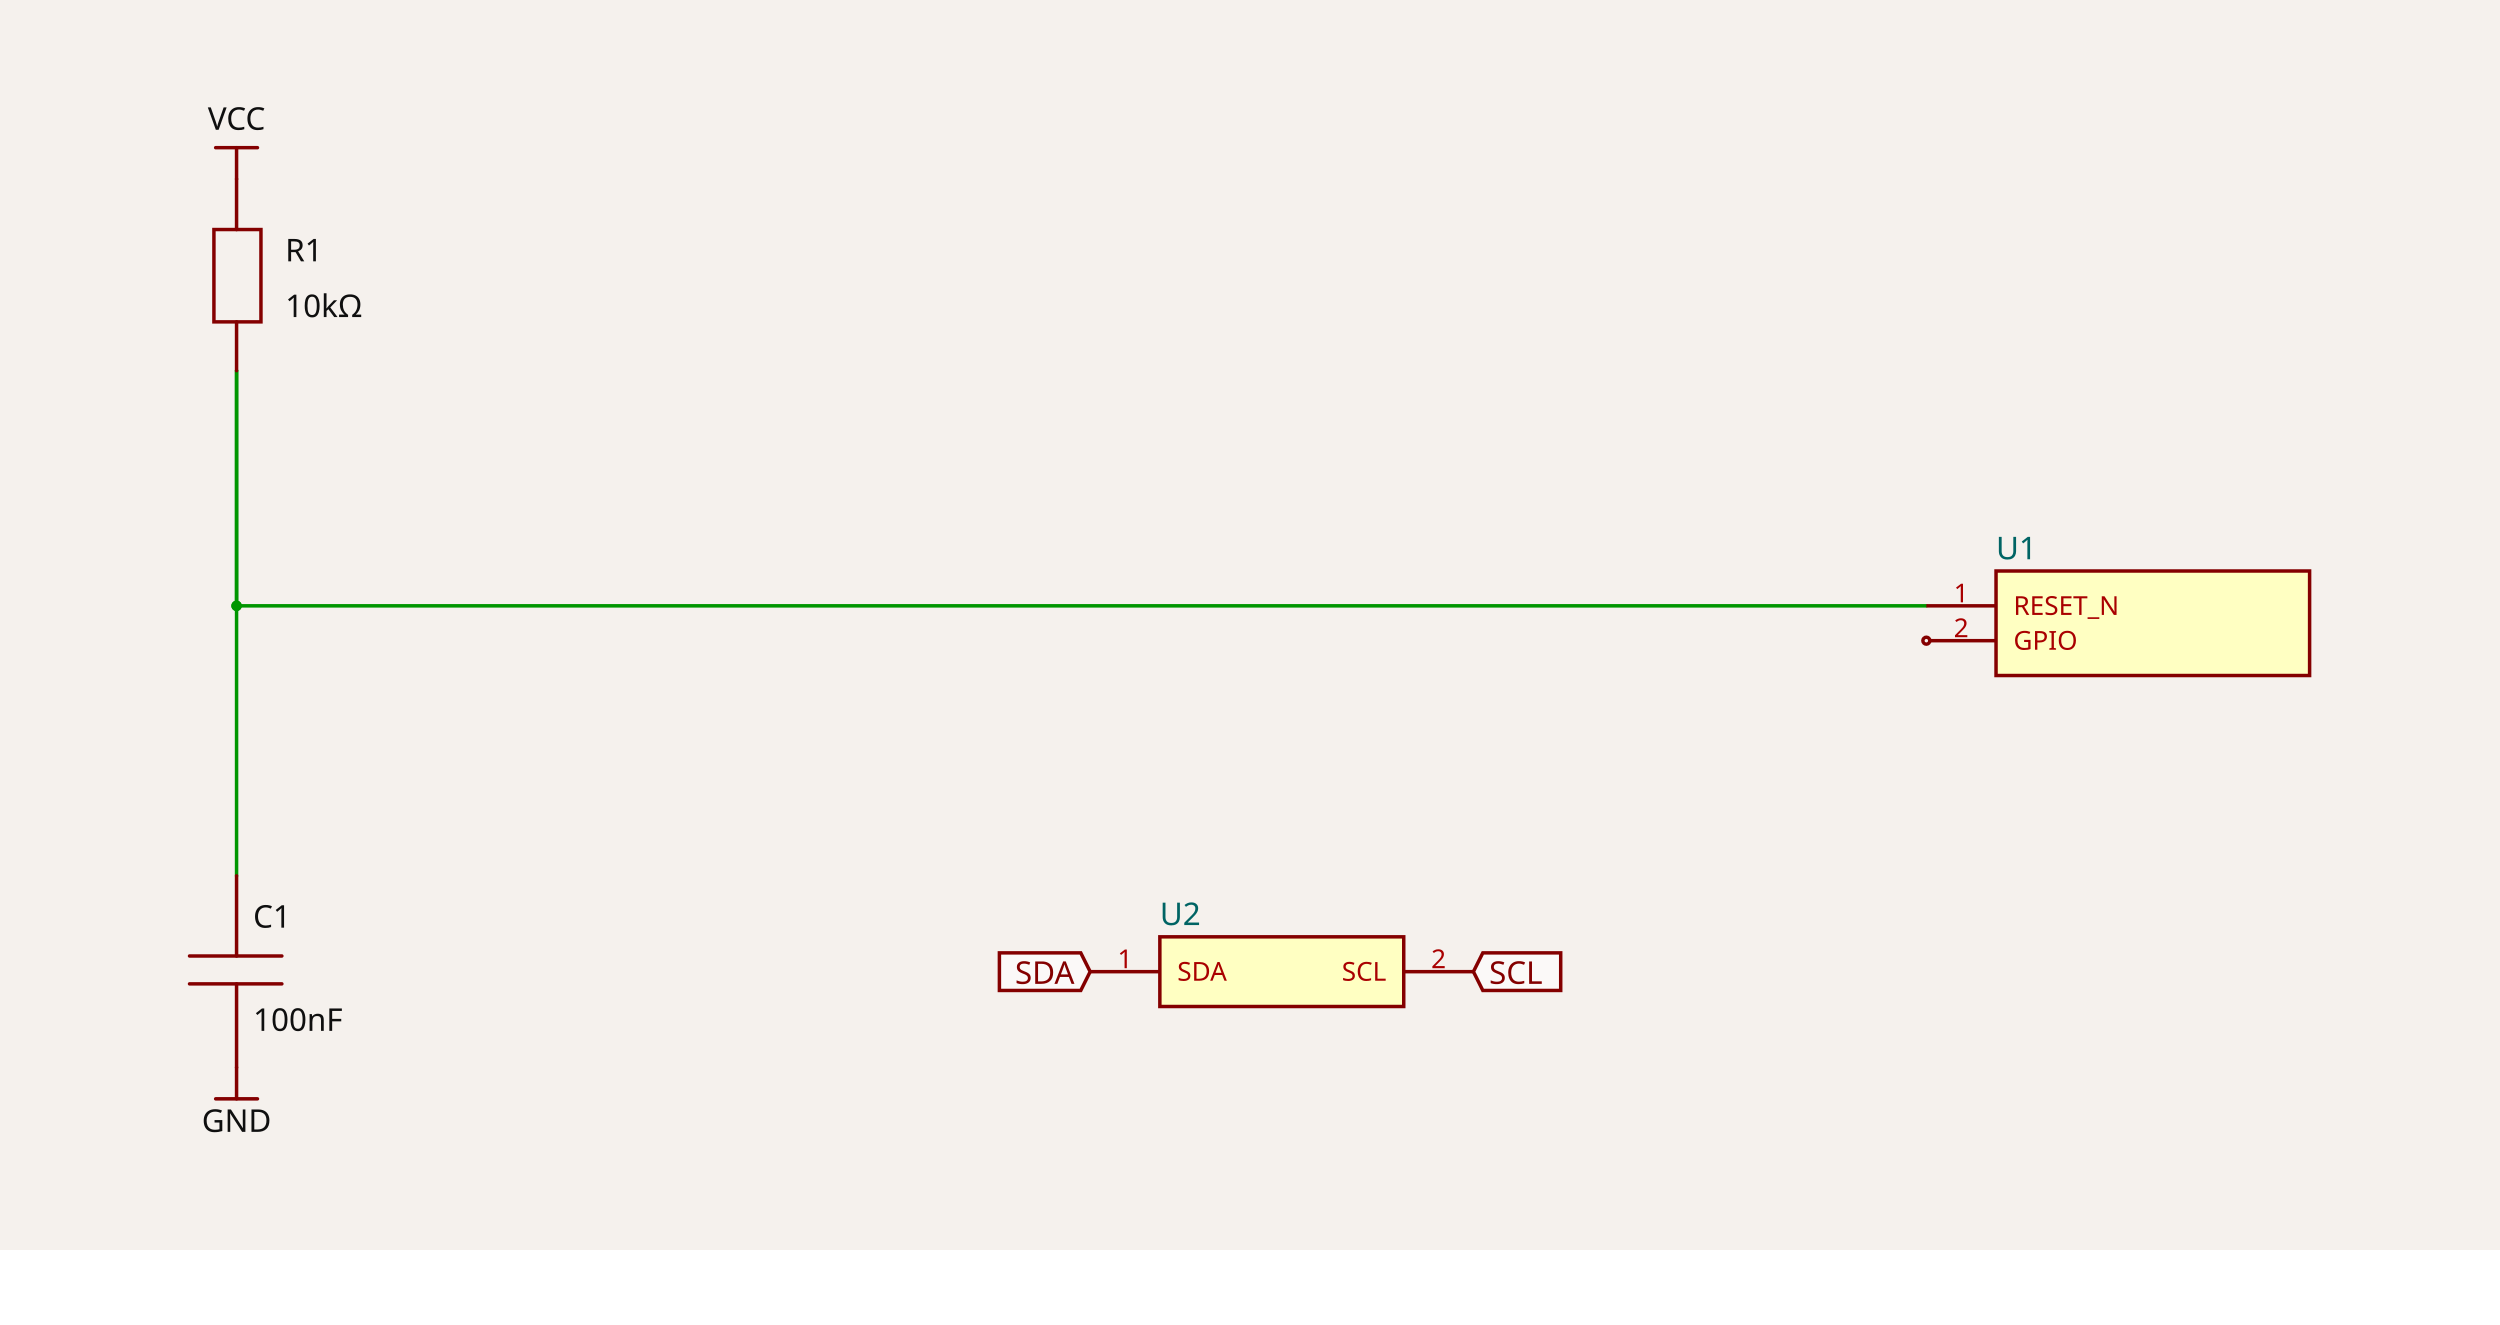
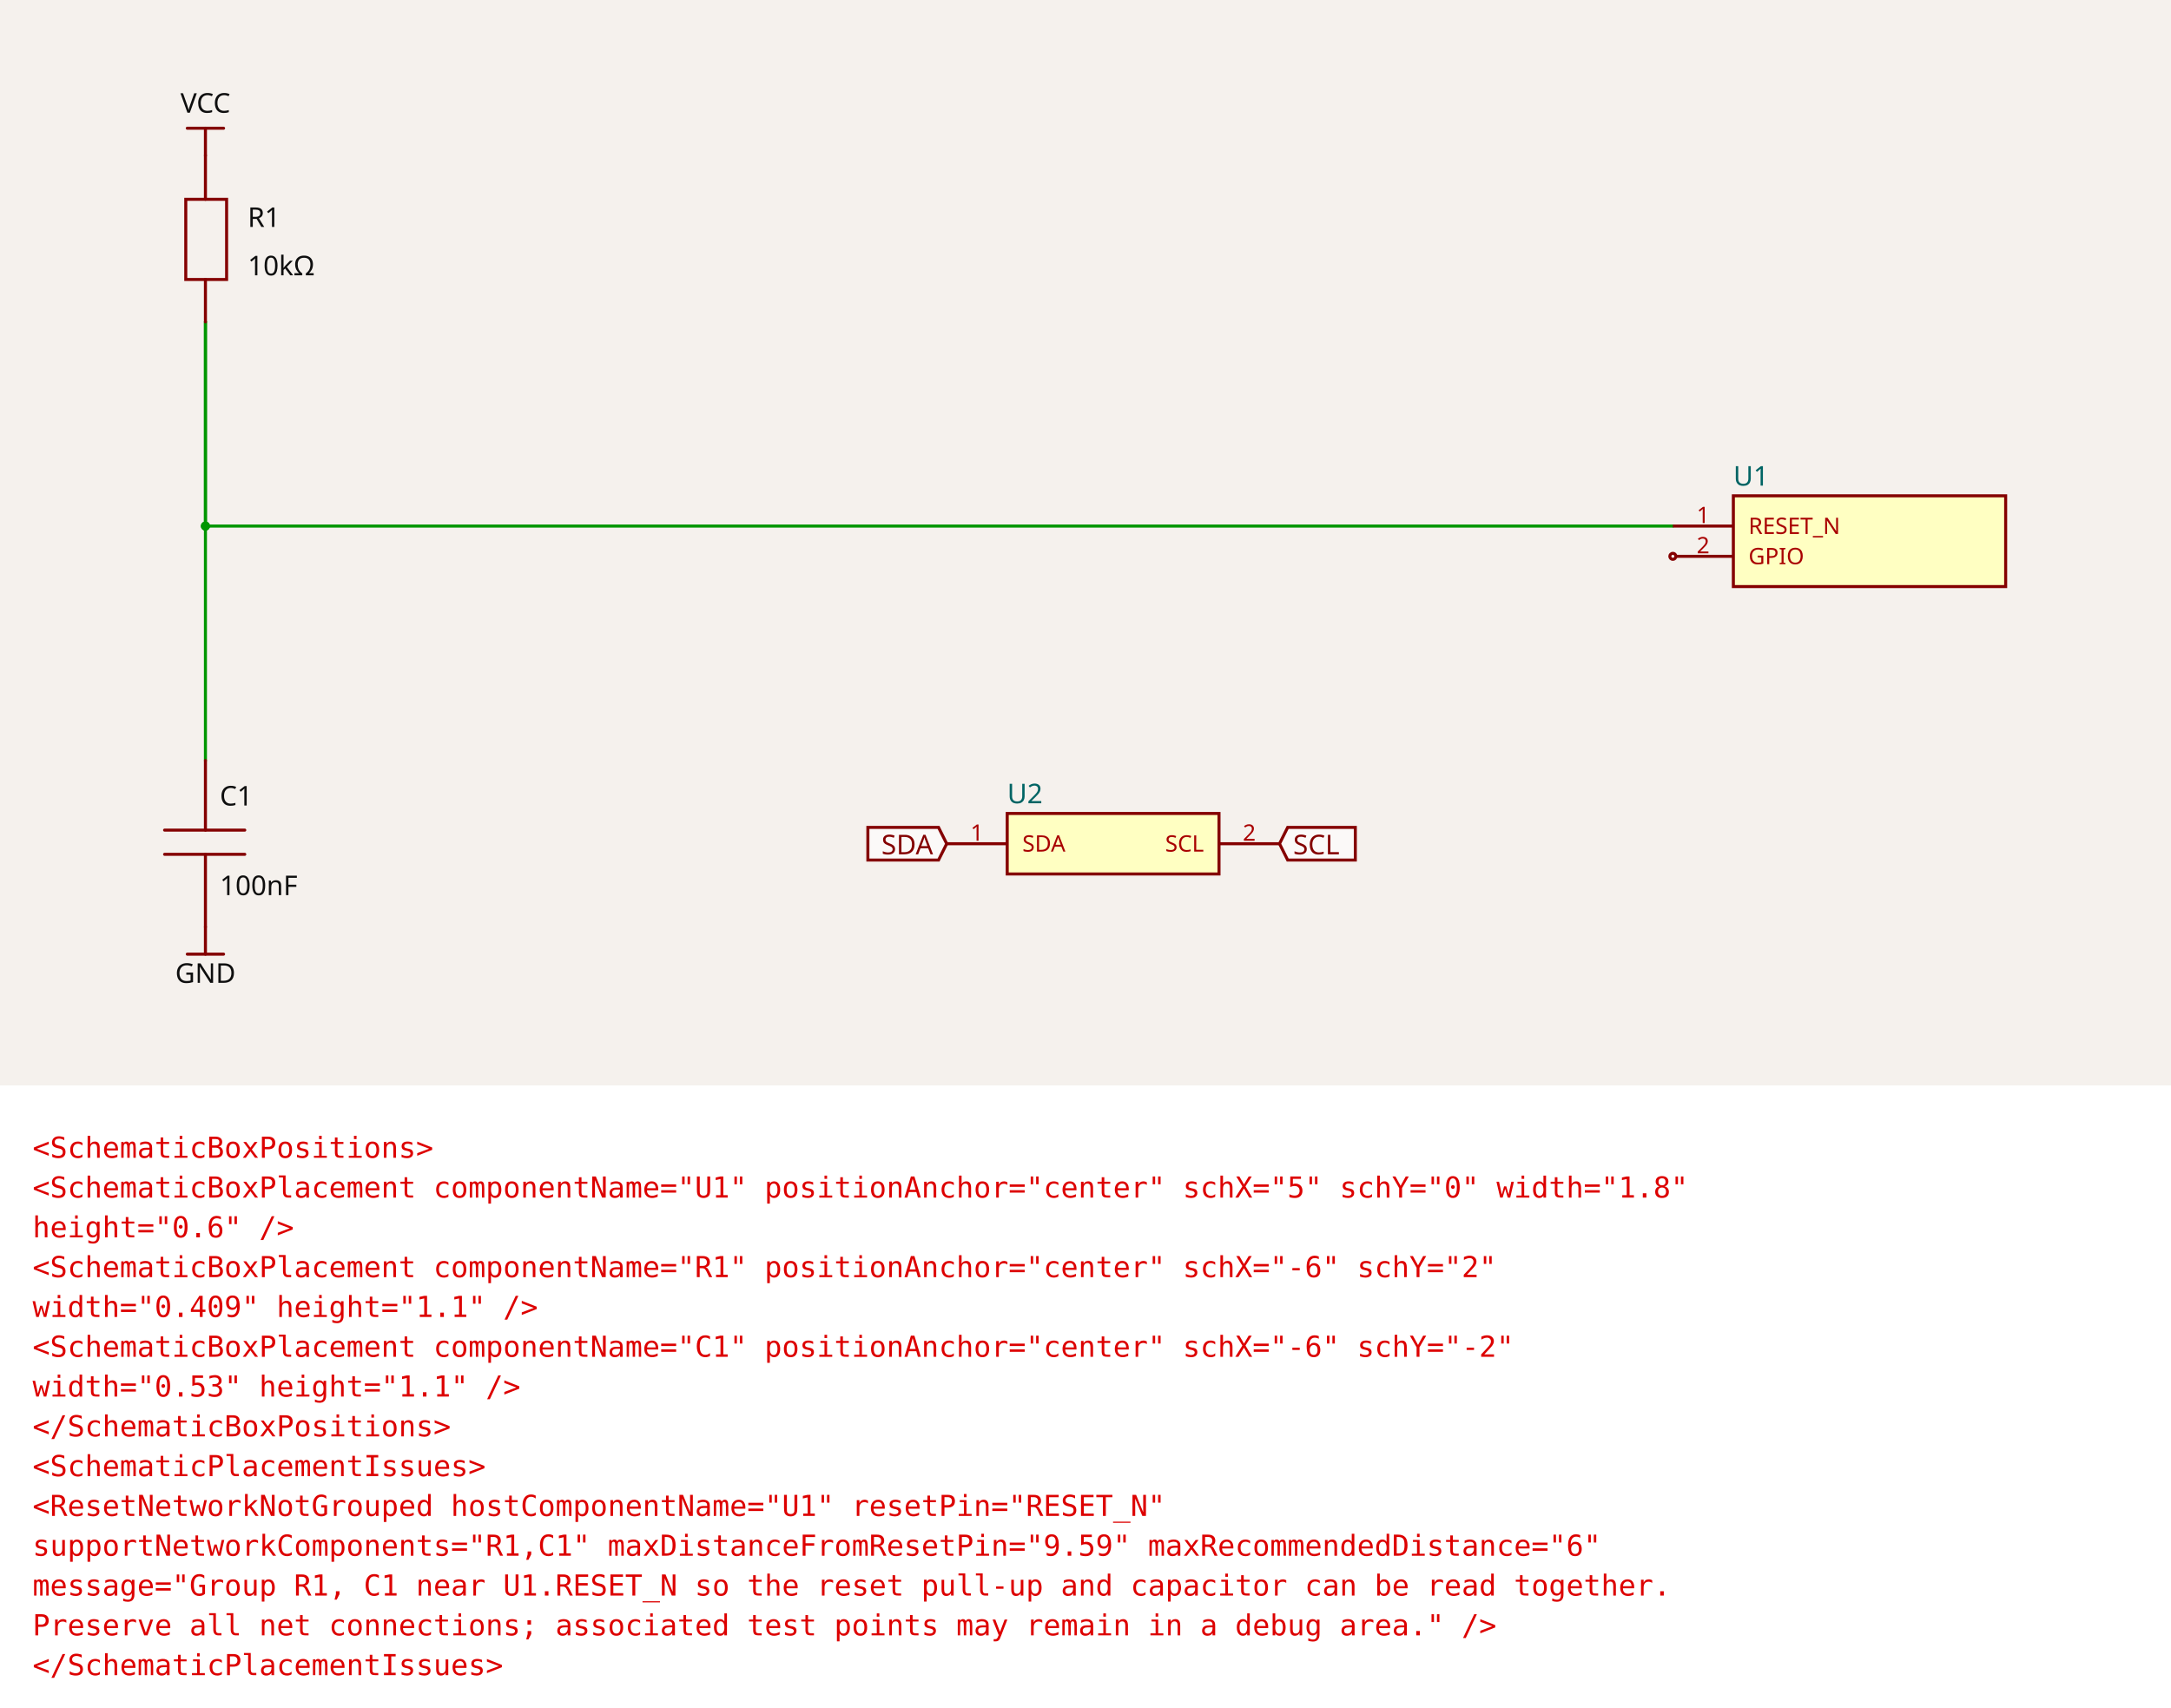
- <svg xmlns="http://www.w3.org/2000/svg" width="1200" height="636" viewBox="0 0 1200 636" role="img" aria-label="schematic analysis fixture">
+ <svg xmlns="http://www.w3.org/2000/svg" width="1200" height="944" viewBox="0 0 1200 944" role="img" aria-label="schematic analysis fixture">
  <g transform="translate(0, 0)">
    <style>
              .boundary { fill: rgb(245, 241, 237); }
              .schematic-boundary { fill: none; stroke: #fff; }
              .component { fill: none; stroke: rgb(132, 0, 0); }
              .chip { fill: rgb(255, 255, 194); stroke: rgb(132, 0, 0); }
              .component-pin { fill: none; stroke: rgb(132, 0, 0); }
              /* Basic per-trace hover fallback */
              .trace:hover {
                filter: invert(1);
              }
              .trace:hover .trace-crossing-outline {
                opacity: 0;
              }
              .trace:hover .trace-junction {
                filter: invert(1);
              }
              /* Net-hover highlighting: when a trace or its overlays are hovered,
                 invert color for all traces (base + overlays) sharing the same
                 subcircuit connectivity key. Also hide crossing outline during hover. */
              svg:has(:is(g.trace[data-subcircuit-connectivity-map-key="unnamedsubcircuitsubcircuit_source_group_0_connectivity_net3"], g.trace-overlays[data-subcircuit-connectivity-map-key="unnamedsubcircuitsubcircuit_source_group_0_connectivity_net3"]):hover) :is(g.trace[data-subcircuit-connectivity-map-key="unnamedsubcircuitsubcircuit_source_group_0_connectivity_net3"], g.trace-overlays[data-subcircuit-connectivity-map-key="unnamedsubcircuitsubcircuit_source_group_0_connectivity_net3"]) { filter: invert(1); }
svg:has(:is(g.trace[data-subcircuit-connectivity-map-key="unnamedsubcircuitsubcircuit_source_group_0_connectivity_net3"], g.trace-overlays[data-subcircuit-connectivity-map-key="unnamedsubcircuitsubcircuit_source_group_0_connectivity_net3"]):hover) g.trace-overlays[data-subcircuit-connectivity-map-key="unnamedsubcircuitsubcircuit_source_group_0_connectivity_net3"] .trace-crossing-outline { opacity: 0; }
              .text { font-family: sans-serif; fill: rgb(0, 150, 0); }
              .pin-number { fill: rgb(169, 0, 0); }
              .port-label { fill: rgb(0, 100, 100); }
              .component-name { fill: rgb(0, 100, 100); }

            </style>
    <rect class="boundary" x="0" y="0" width="1200" height="600" />
    <g class="trace sch-trace" data-layer="base" data-circuit-json-type="schematic_trace" data-schematic-trace-id="schematic_trace_0" data-subcircuit-connectivity-map-key="unnamedsubcircuitsubcircuit_source_group_0_connectivity_net3">
      <path d="M 113.551 177.917 L 113.551 420.41" class="trace-invisible-hover-outline sch-trace-hitbox" stroke="rgb(0, 150, 0)" fill="none" stroke-width="13.379px" stroke-linecap="round" opacity="0" stroke-linejoin="round" />
      <path class="sch-trace-path" d="M 113.551 177.917 L 113.551 420.41" stroke="rgb(0, 150, 0)" fill="none" stroke-width="1.672px" stroke-linecap="round" stroke-linejoin="round" />
    </g>
    <g class="trace sch-trace" data-layer="base" data-circuit-json-type="schematic_trace" data-schematic-trace-id="schematic_trace_1" data-subcircuit-connectivity-map-key="unnamedsubcircuitsubcircuit_source_group_0_connectivity_net3">
      <path d="M 924.648 290.802 L 113.551 290.802 L 113.551 177.917" class="trace-invisible-hover-outline sch-trace-hitbox" stroke="rgb(0, 150, 0)" fill="none" stroke-width="13.379px" stroke-linecap="round" opacity="0" stroke-linejoin="round" />
      <path class="sch-trace-path" d="M 924.648 290.802 L 113.551 290.802 L 113.551 177.917" stroke="rgb(0, 150, 0)" fill="none" stroke-width="1.672px" stroke-linecap="round" stroke-linejoin="round" />
    </g>
    <g class="trace-overlays sch-trace-overlays" data-layer="overlay" data-circuit-json-type="schematic_trace" data-schematic-trace-id="schematic_trace_0" data-subcircuit-connectivity-map-key="unnamedsubcircuitsubcircuit_source_group_0_connectivity_net3">
      <circle cx="113.551" cy="290.802" r="2.509" class="trace-junction sch-trace-junction" fill="rgb(0, 150, 0)" />
    </g>
    <g class="trace-overlays sch-trace-overlays" data-layer="overlay" data-circuit-json-type="schematic_trace" data-schematic-trace-id="schematic_trace_1" data-subcircuit-connectivity-map-key="unnamedsubcircuitsubcircuit_source_group_0_connectivity_net3">
      <circle cx="113.551" cy="290.802" r="2.509" class="trace-junction sch-trace-junction" fill="rgb(0, 150, 0)" />
    </g>
    <g class="sch-component" data-circuit-json-type="schematic_component" data-schematic-component-id="schematic_component_0">
      <rect class="component chip sch-component-body" x="958.095" y="274.078" width="150.513" height="50.171" stroke-width="1.672px" fill="rgb(255, 255, 194)" stroke="rgb(132, 0, 0)" />
      <rect class="component-overlay sch-component-overlay" x="958.095" y="274.078" width="150.513" height="50.171" fill="transparent" />
      <text class="sch-text" x="958.095" y="335.12" fill="#006464" text-anchor="start" dominant-baseline="middle" font-family="sans-serif" font-size="15.051px" transform="rotate(0, 958.0952, 335.1197)" />
      <text class="sch-text" x="958.095" y="263.208" fill="#006464" text-anchor="start" dominant-baseline="middle" font-family="sans-serif" font-size="15.051px" transform="rotate(0, 958.0952, 263.208)">U1</text>
      <line class="component-pin sch-component-pin sch-port-line" x1="958.095" y1="290.802" x2="924.648" y2="290.802" stroke-width="1.672px" />
      <g class="sch-port" data-schematic-port-id="source_port_0">
        <rect x="922.976" y="289.13" width="3.345" height="3.345" opacity="0" />
      </g>
      <text class="pin-number sch-pin-number" x="941.372" y="289.13" style="font-family: sans-serif;" fill="rgb(169, 0, 0)" text-anchor="middle" dominant-baseline="auto" font-size="12.543px" transform="">1</text>
      <text class="pin-number sch-pin-label" x="966.457" y="290.802" style="font-family: sans-serif;" fill="rgb(169, 0, 0)" text-anchor="start" dominant-baseline="middle" font-size="12.543px" transform="">RESET_N</text>
      <line class="component-pin sch-component-pin sch-port-line" x1="958.095" y1="307.526" x2="926.32" y2="307.526" stroke-width="1.672px" />
      <g class="sch-port" data-schematic-port-id="source_port_1">
        <circle class="component-pin sch-component-pin sch-port-terminal" cx="924.648" cy="307.526" r="1.672" stroke-width="1.672px" />
        <rect x="922.976" y="305.853" width="3.345" height="3.345" opacity="0" />
      </g>
      <text class="pin-number sch-pin-number" x="941.372" y="305.853" style="font-family: sans-serif;" fill="rgb(169, 0, 0)" text-anchor="middle" dominant-baseline="auto" font-size="12.543px" transform="">2</text>
      <text class="pin-number sch-pin-label" x="966.457" y="307.526" style="font-family: sans-serif;" fill="rgb(169, 0, 0)" text-anchor="start" dominant-baseline="middle" font-size="12.543px" transform="">GPIO</text>
    </g>
    <g class="sch-component" data-circuit-json-type="schematic_component" data-schematic-component-id="schematic_component_1">
      <rect class="component-overlay sch-component-overlay" x="102.68" y="85.937" width="22.577" height="91.98" fill="transparent" />
      <path class="sch-component-symbol-path" d="M 113.551 177.917 L 113.551 154.504" stroke="rgb(132, 0, 0)" fill="none" stroke-width="1.672px" stroke-linecap="round" />
      <path class="sch-component-symbol-path" d="M 113.551 110.187 L 113.551 85.937" stroke="rgb(132, 0, 0)" fill="none" stroke-width="1.672px" stroke-linecap="round" />
      <path class="sch-component-symbol-path" d="M 102.68 131.927 L 102.68 110.187 L 125.257 110.187 L 125.257 154.504 L 102.68 154.504 L 102.68 131.927" stroke="rgb(132, 0, 0)" fill="none" stroke-width="1.672px" stroke-linecap="round" />
      <text class="sch-component-name sch-component-text" x="136.918" y="120.221" stroke="rgb(245, 241, 237)" stroke-width="1.672px" paint-order="stroke" fill="rgb(15, 15, 15)" font-family="sans-serif" text-anchor="start" dominant-baseline="middle" font-size="15.051px">R1</text>
      <text class="sch-component-text" x="136.918" y="146.979" fill="rgb(15, 15, 15)" font-family="sans-serif" text-anchor="start" dominant-baseline="middle" font-size="15.051px">10kΩ</text>
    </g>
    <g class="sch-component" data-circuit-json-type="schematic_component" data-schematic-component-id="schematic_component_2">
      <rect class="component-overlay sch-component-overlay" x="90.974" y="420.41" width="44.318" height="91.98" fill="transparent" />
      <path class="sch-component-symbol-path" d="M 113.551 512.39 L 113.551 472.254" stroke="rgb(132, 0, 0)" fill="none" stroke-width="1.672px" stroke-linecap="round" />
      <path class="sch-component-symbol-path" d="M 113.551 458.875 L 113.551 420.41" stroke="rgb(132, 0, 0)" fill="none" stroke-width="1.672px" stroke-linecap="round" />
      <path class="sch-component-symbol-path" d="M 135.292 472.254 L 90.974 472.254" stroke="rgb(132, 0, 0)" fill="none" stroke-width="1.672px" stroke-linecap="round" />
      <path class="sch-component-symbol-path" d="M 135.292 458.875 L 90.974 458.875" stroke="rgb(132, 0, 0)" fill="none" stroke-width="1.672px" stroke-linecap="round" />
      <text class="sch-component-name sch-component-text" x="121.495" y="449.677" stroke="rgb(245, 241, 237)" stroke-width="1.672px" paint-order="stroke" fill="rgb(15, 15, 15)" font-family="sans-serif" text-anchor="start" dominant-baseline="ideographic" font-size="15.051px">C1</text>
      <text class="sch-component-text" x="121.495" y="483.124" fill="rgb(15, 15, 15)" font-family="sans-serif" text-anchor="start" dominant-baseline="hanging" font-size="15.051px">100nF</text>
    </g>
    <g class="sch-component" data-circuit-json-type="schematic_component" data-schematic-component-id="schematic_component_3">
      <rect class="component chip sch-component-body" x="556.728" y="449.677" width="117.066" height="33.447" stroke-width="1.672px" fill="rgb(255, 255, 194)" stroke="rgb(132, 0, 0)" />
      <rect class="component-overlay sch-component-overlay" x="556.728" y="449.677" width="117.066" height="33.447" fill="transparent" />
      <text class="sch-text" x="556.728" y="493.994" fill="#006464" text-anchor="start" dominant-baseline="middle" font-family="sans-serif" font-size="15.051px" transform="rotate(0, 556.7276, 493.9944)" />
      <text class="sch-text" x="556.728" y="438.806" fill="#006464" text-anchor="start" dominant-baseline="middle" font-family="sans-serif" font-size="15.051px" transform="rotate(0, 556.7276, 438.8063)">U2</text>
      <line class="component-pin sch-component-pin sch-port-line" x1="556.728" y1="466.4" x2="523.28" y2="466.4" stroke-width="1.672px" />
      <g class="sch-port" data-schematic-port-id="source_port_6">
        <rect x="521.608" y="464.728" width="3.345" height="3.345" opacity="0" />
      </g>
      <text class="pin-number sch-pin-number" x="540.004" y="464.728" style="font-family: sans-serif;" fill="rgb(169, 0, 0)" text-anchor="middle" dominant-baseline="auto" font-size="12.543px" transform="">1</text>
      <text class="pin-number sch-pin-label" x="565.089" y="466.4" style="font-family: sans-serif;" fill="rgb(169, 0, 0)" text-anchor="start" dominant-baseline="middle" font-size="12.543px" transform="">SDA</text>
      <line class="component-pin sch-component-pin sch-port-line" x1="673.793" y1="466.4" x2="707.24" y2="466.4" stroke-width="1.672px" />
      <g class="sch-port" data-schematic-port-id="source_port_7">
        <rect x="705.568" y="464.728" width="3.345" height="3.345" opacity="0" />
      </g>
      <text class="pin-number sch-pin-number" x="690.517" y="464.728" style="font-family: sans-serif;" fill="rgb(169, 0, 0)" text-anchor="middle" dominant-baseline="auto" font-size="12.543px" transform="">2</text>
      <text class="pin-number sch-pin-label" x="665.431" y="466.4" style="font-family: sans-serif;" fill="rgb(169, 0, 0)" text-anchor="end" dominant-baseline="middle" font-size="12.543px" transform="">SCL</text>
    </g>
    <g class="schematic-port-hover sch-port-hover" data-schematic-port-id="source_port_0">
      <circle cx="924.648" cy="290.802" r="3.345" fill="red" opacity="0" />
    </g>
    <g class="schematic-port-hover sch-port-hover" data-schematic-port-id="source_port_1">
      <circle cx="924.648" cy="307.526" r="3.345" fill="red" opacity="0" />
    </g>
    <g class="schematic-port-hover sch-port-hover" data-schematic-port-id="source_port_2">
      <circle cx="113.551" cy="177.917" r="3.345" fill="red" opacity="0" />
    </g>
    <g class="schematic-port-hover sch-port-hover" data-schematic-port-id="source_port_3">
      <circle cx="113.551" cy="85.937" r="3.345" fill="red" opacity="0" />
    </g>
    <g class="schematic-port-hover sch-port-hover" data-schematic-port-id="source_port_4">
      <circle cx="113.551" cy="420.41" r="3.345" fill="red" opacity="0" />
    </g>
    <g class="schematic-port-hover sch-port-hover" data-schematic-port-id="source_port_5">
      <circle cx="113.551" cy="512.39" r="3.345" fill="red" opacity="0" />
    </g>
    <g class="schematic-port-hover sch-port-hover" data-schematic-port-id="source_port_6">
      <circle cx="523.28" cy="466.4" r="3.345" fill="red" opacity="0" />
    </g>
    <g class="schematic-port-hover sch-port-hover" data-schematic-port-id="source_port_7">
      <circle cx="707.24" cy="466.4" r="3.345" fill="red" opacity="0" />
    </g>
    <rect class="component-overlay sch-component-overlay sch-net-label-overlay" x="103.517" y="70.886" width="20.068" height="15.051" fill="transparent" />
    <path class="sch-net-label-symbol-path" d="M 123.585 70.886 L 103.517 70.886" stroke="rgb(132, 0, 0)" fill="none" stroke-width="1.672px" stroke-linecap="round" />
    <path class="sch-net-label-symbol-path" d="M 113.551 70.886 L 113.551 85.937" stroke="rgb(132, 0, 0)" fill="none" stroke-width="1.672px" stroke-linecap="round" />
    <text class="sch-net-label-symbol-text" x="113.551" y="66.705" fill="rgb(15, 15, 15)" font-family="sans-serif" text-anchor="middle" dominant-baseline="ideographic" font-size="15.051px">VCC</text>
    <rect class="component-overlay sch-component-overlay sch-net-label-overlay" x="103.517" y="512.39" width="20.068" height="15.051" fill="transparent" />
    <path class="sch-net-label-symbol-path" d="M 103.517 527.442 L 123.585 527.442" stroke="rgb(132, 0, 0)" fill="none" stroke-width="1.672px" stroke-linecap="round" />
    <path class="sch-net-label-symbol-path" d="M 113.551 527.442 L 113.551 512.39" stroke="rgb(132, 0, 0)" fill="none" stroke-width="1.672px" stroke-linecap="round" />
    <text class="sch-net-label-symbol-text" x="113.551" y="531.623" fill="rgb(15, 15, 15)" font-family="sans-serif" text-anchor="middle" dominant-baseline="hanging" font-size="15.051px">GND</text>
    <path class="net-label sch-net-label" d="     M 523.28,466.4     L 518.765,475.431     L 479.71,475.431     L 479.71,457.37     L 518.765,457.37     Z   " fill="rgba(255, 255, 255, 0.6)" stroke="rgb(132, 0, 0)" stroke-width="1.672px" />
    <text class="net-label-text sch-net-label-text" x="515.755" y="466.4" fill="rgb(132, 0, 0)" text-anchor="end" dominant-baseline="central" font-family="sans-serif" font-variant-numeric="tabular-nums" font-size="15.051px" transform="">SDA</text>
    <path class="net-label sch-net-label" d="     M 707.24,466.4     L 711.756,457.37     L 749.139,457.37     L 749.139,475.431     L 711.756,475.431     Z   " fill="rgba(255, 255, 255, 0.6)" stroke="rgb(132, 0, 0)" stroke-width="1.672px" />
    <text class="net-label-text sch-net-label-text" x="714.766" y="466.4" fill="rgb(132, 0, 0)" text-anchor="start" dominant-baseline="central" font-family="sans-serif" font-variant-numeric="tabular-nums" font-size="15.051px" transform="">SCL</text>
  </g>
  <g transform="translate(0, 600) scale(1, 1) translate(0, 0)">
    <rect width="100%" height="100%" fill="#fff" />
    <text x="18" y="40" fill="#d00" font-family="Menlo, Consolas, monospace" font-size="16">
- </text>
+       <tspan x="18" dy="0">&lt;SchematicBoxPositions&gt;</tspan>
+       <tspan x="18" dy="22">&lt;SchematicBoxPlacement componentName="U1" positionAnchor="center" schX="5" schY="0" width="1.8"</tspan>
+       <tspan x="18" dy="22">  height="0.6" /&gt;</tspan>
+       <tspan x="18" dy="22">&lt;SchematicBoxPlacement componentName="R1" positionAnchor="center" schX="-6" schY="2"</tspan>
+       <tspan x="18" dy="22">  width="0.409" height="1.1" /&gt;</tspan>
+       <tspan x="18" dy="22">&lt;SchematicBoxPlacement componentName="C1" positionAnchor="center" schX="-6" schY="-2"</tspan>
+       <tspan x="18" dy="22">  width="0.53" height="1.1" /&gt;</tspan>
+       <tspan x="18" dy="22">&lt;/SchematicBoxPositions&gt;</tspan>
+       <tspan x="18" dy="22">&lt;SchematicPlacementIssues&gt;</tspan>
+       <tspan x="18" dy="22">&lt;ResetNetworkNotGrouped hostComponentName="U1" resetPin="RESET_N"</tspan>
+       <tspan x="18" dy="22">  supportNetworkComponents="R1,C1" maxDistanceFromResetPin="9.59" maxRecommendedDistance="6"</tspan>
+       <tspan x="18" dy="22">  message="Group R1, C1 near U1.RESET_N so the reset pull-up and capacitor can be read together.</tspan>
+       <tspan x="18" dy="22">  Preserve all net connections; associated test points may remain in a debug area." /&gt;</tspan>
+       <tspan x="18" dy="22">&lt;/SchematicPlacementIssues&gt;</tspan>
+     </text>
  </g>
</svg>
